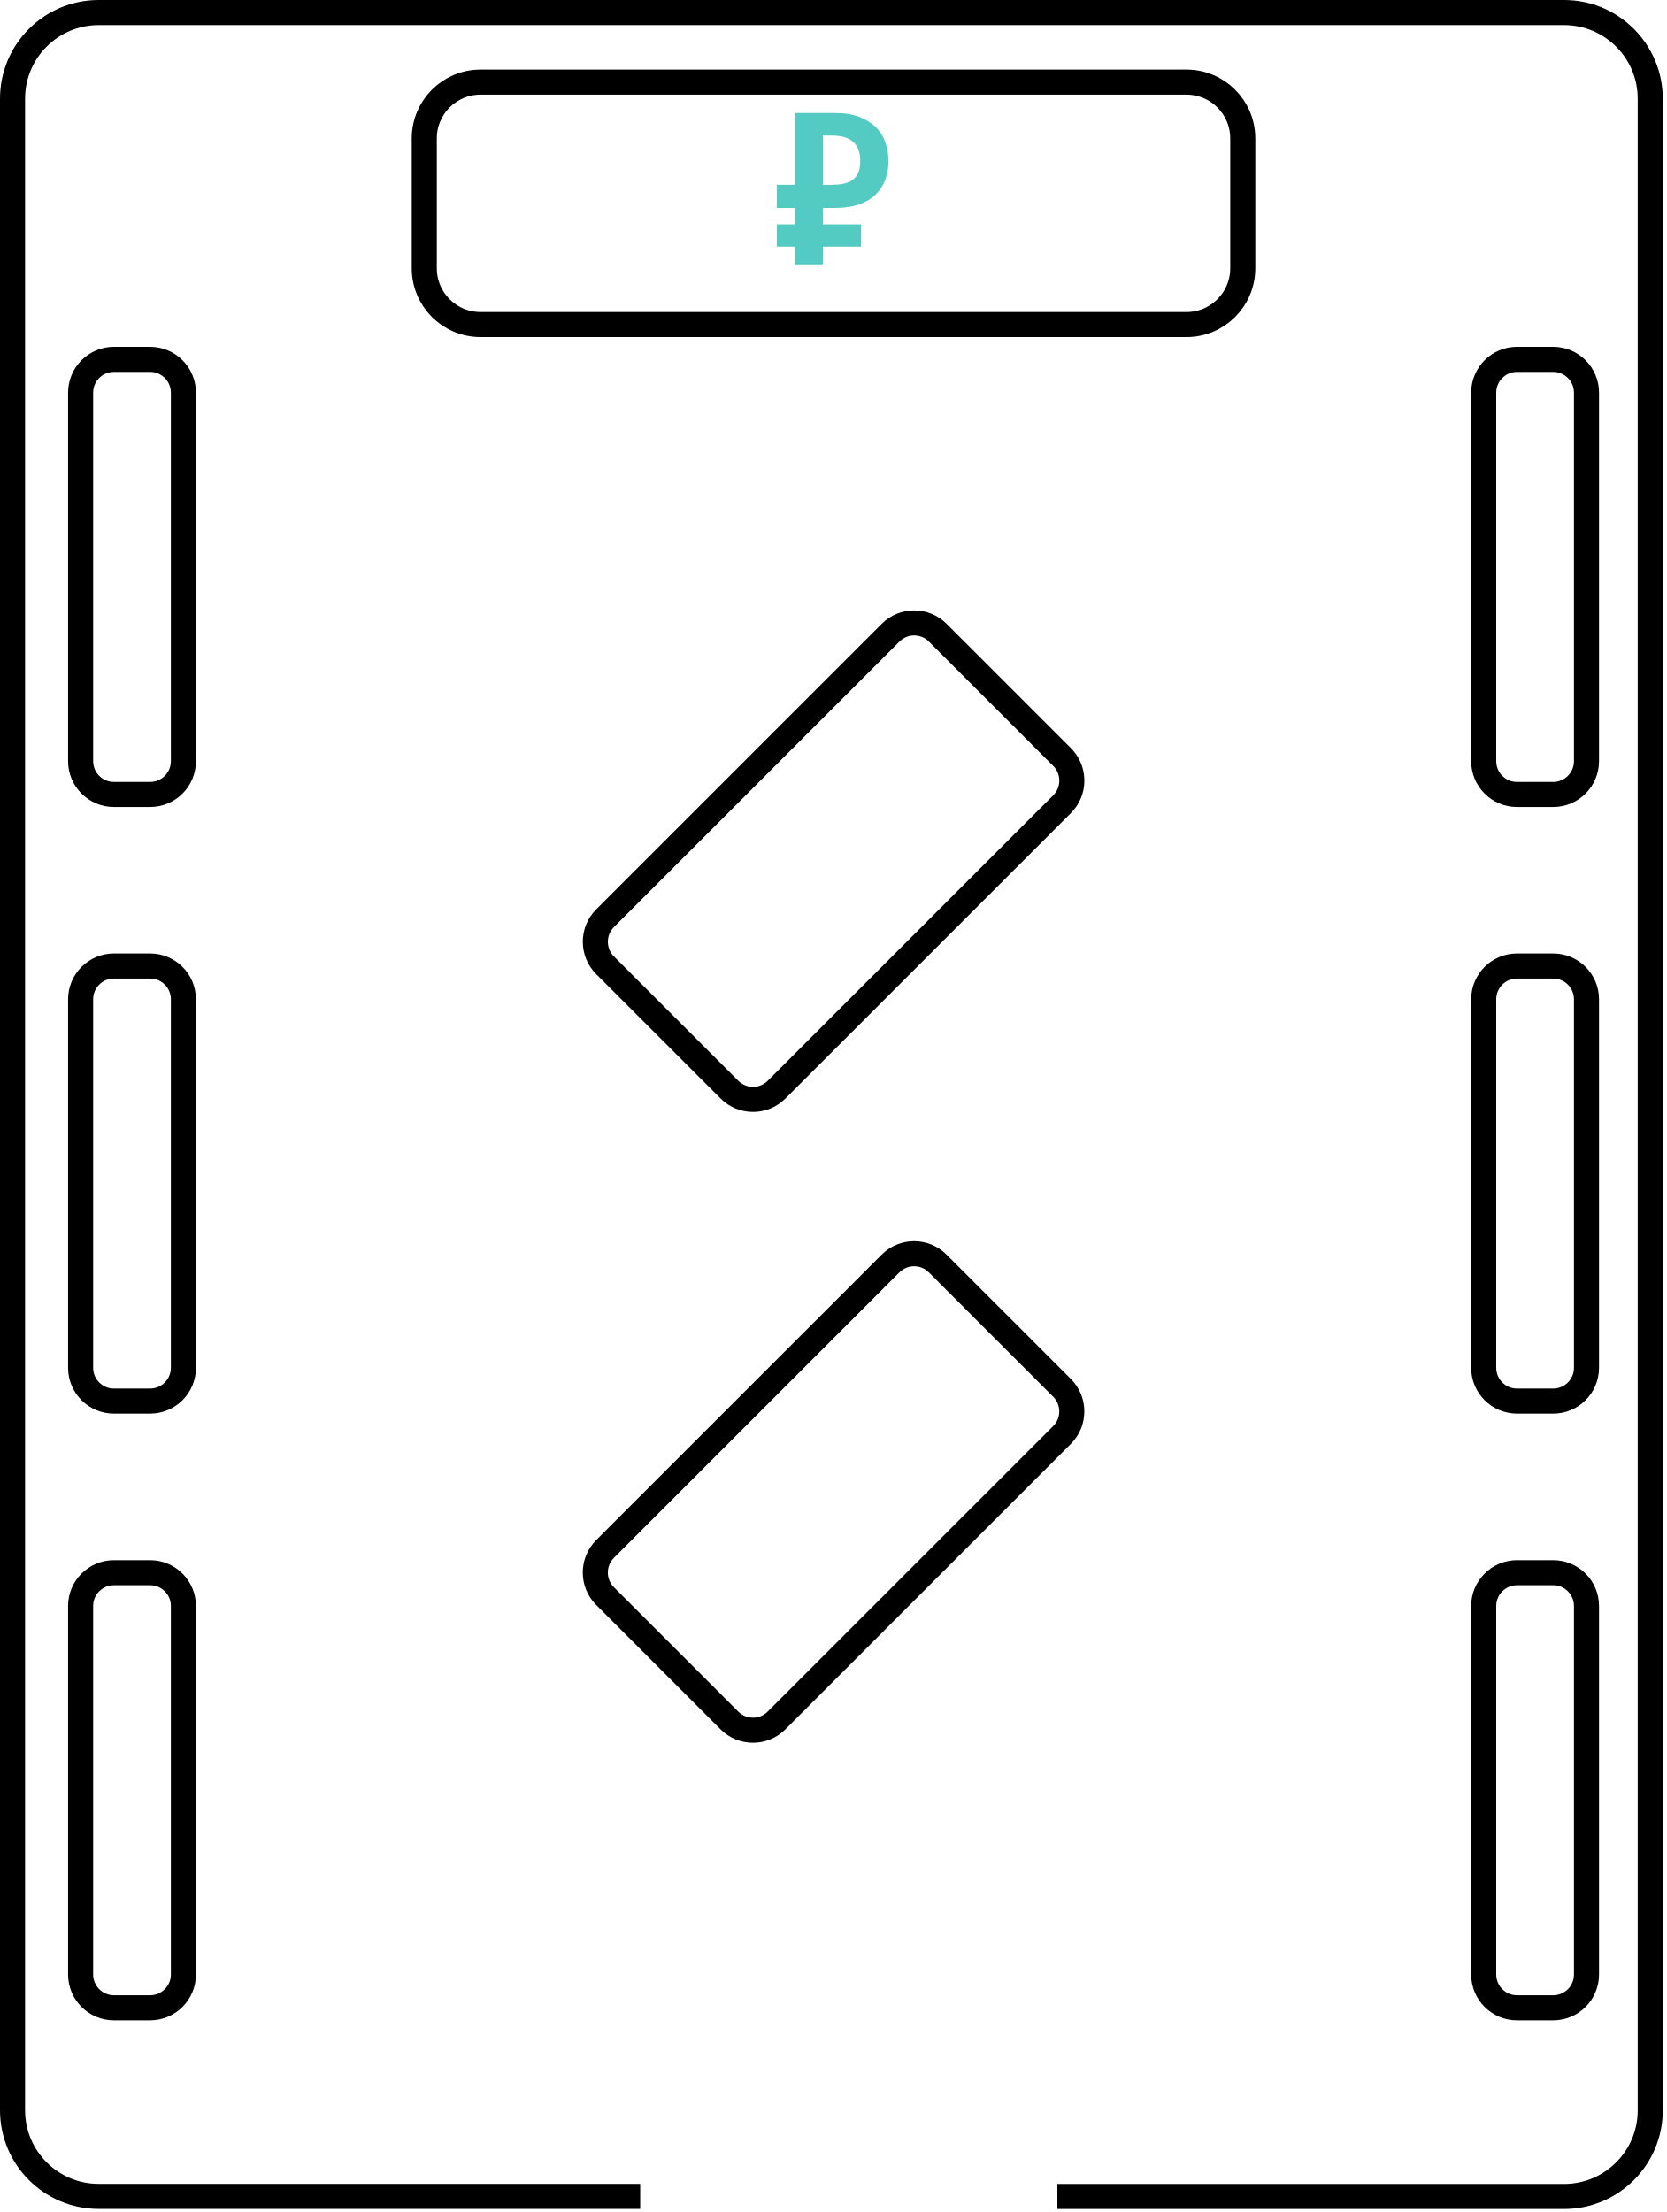
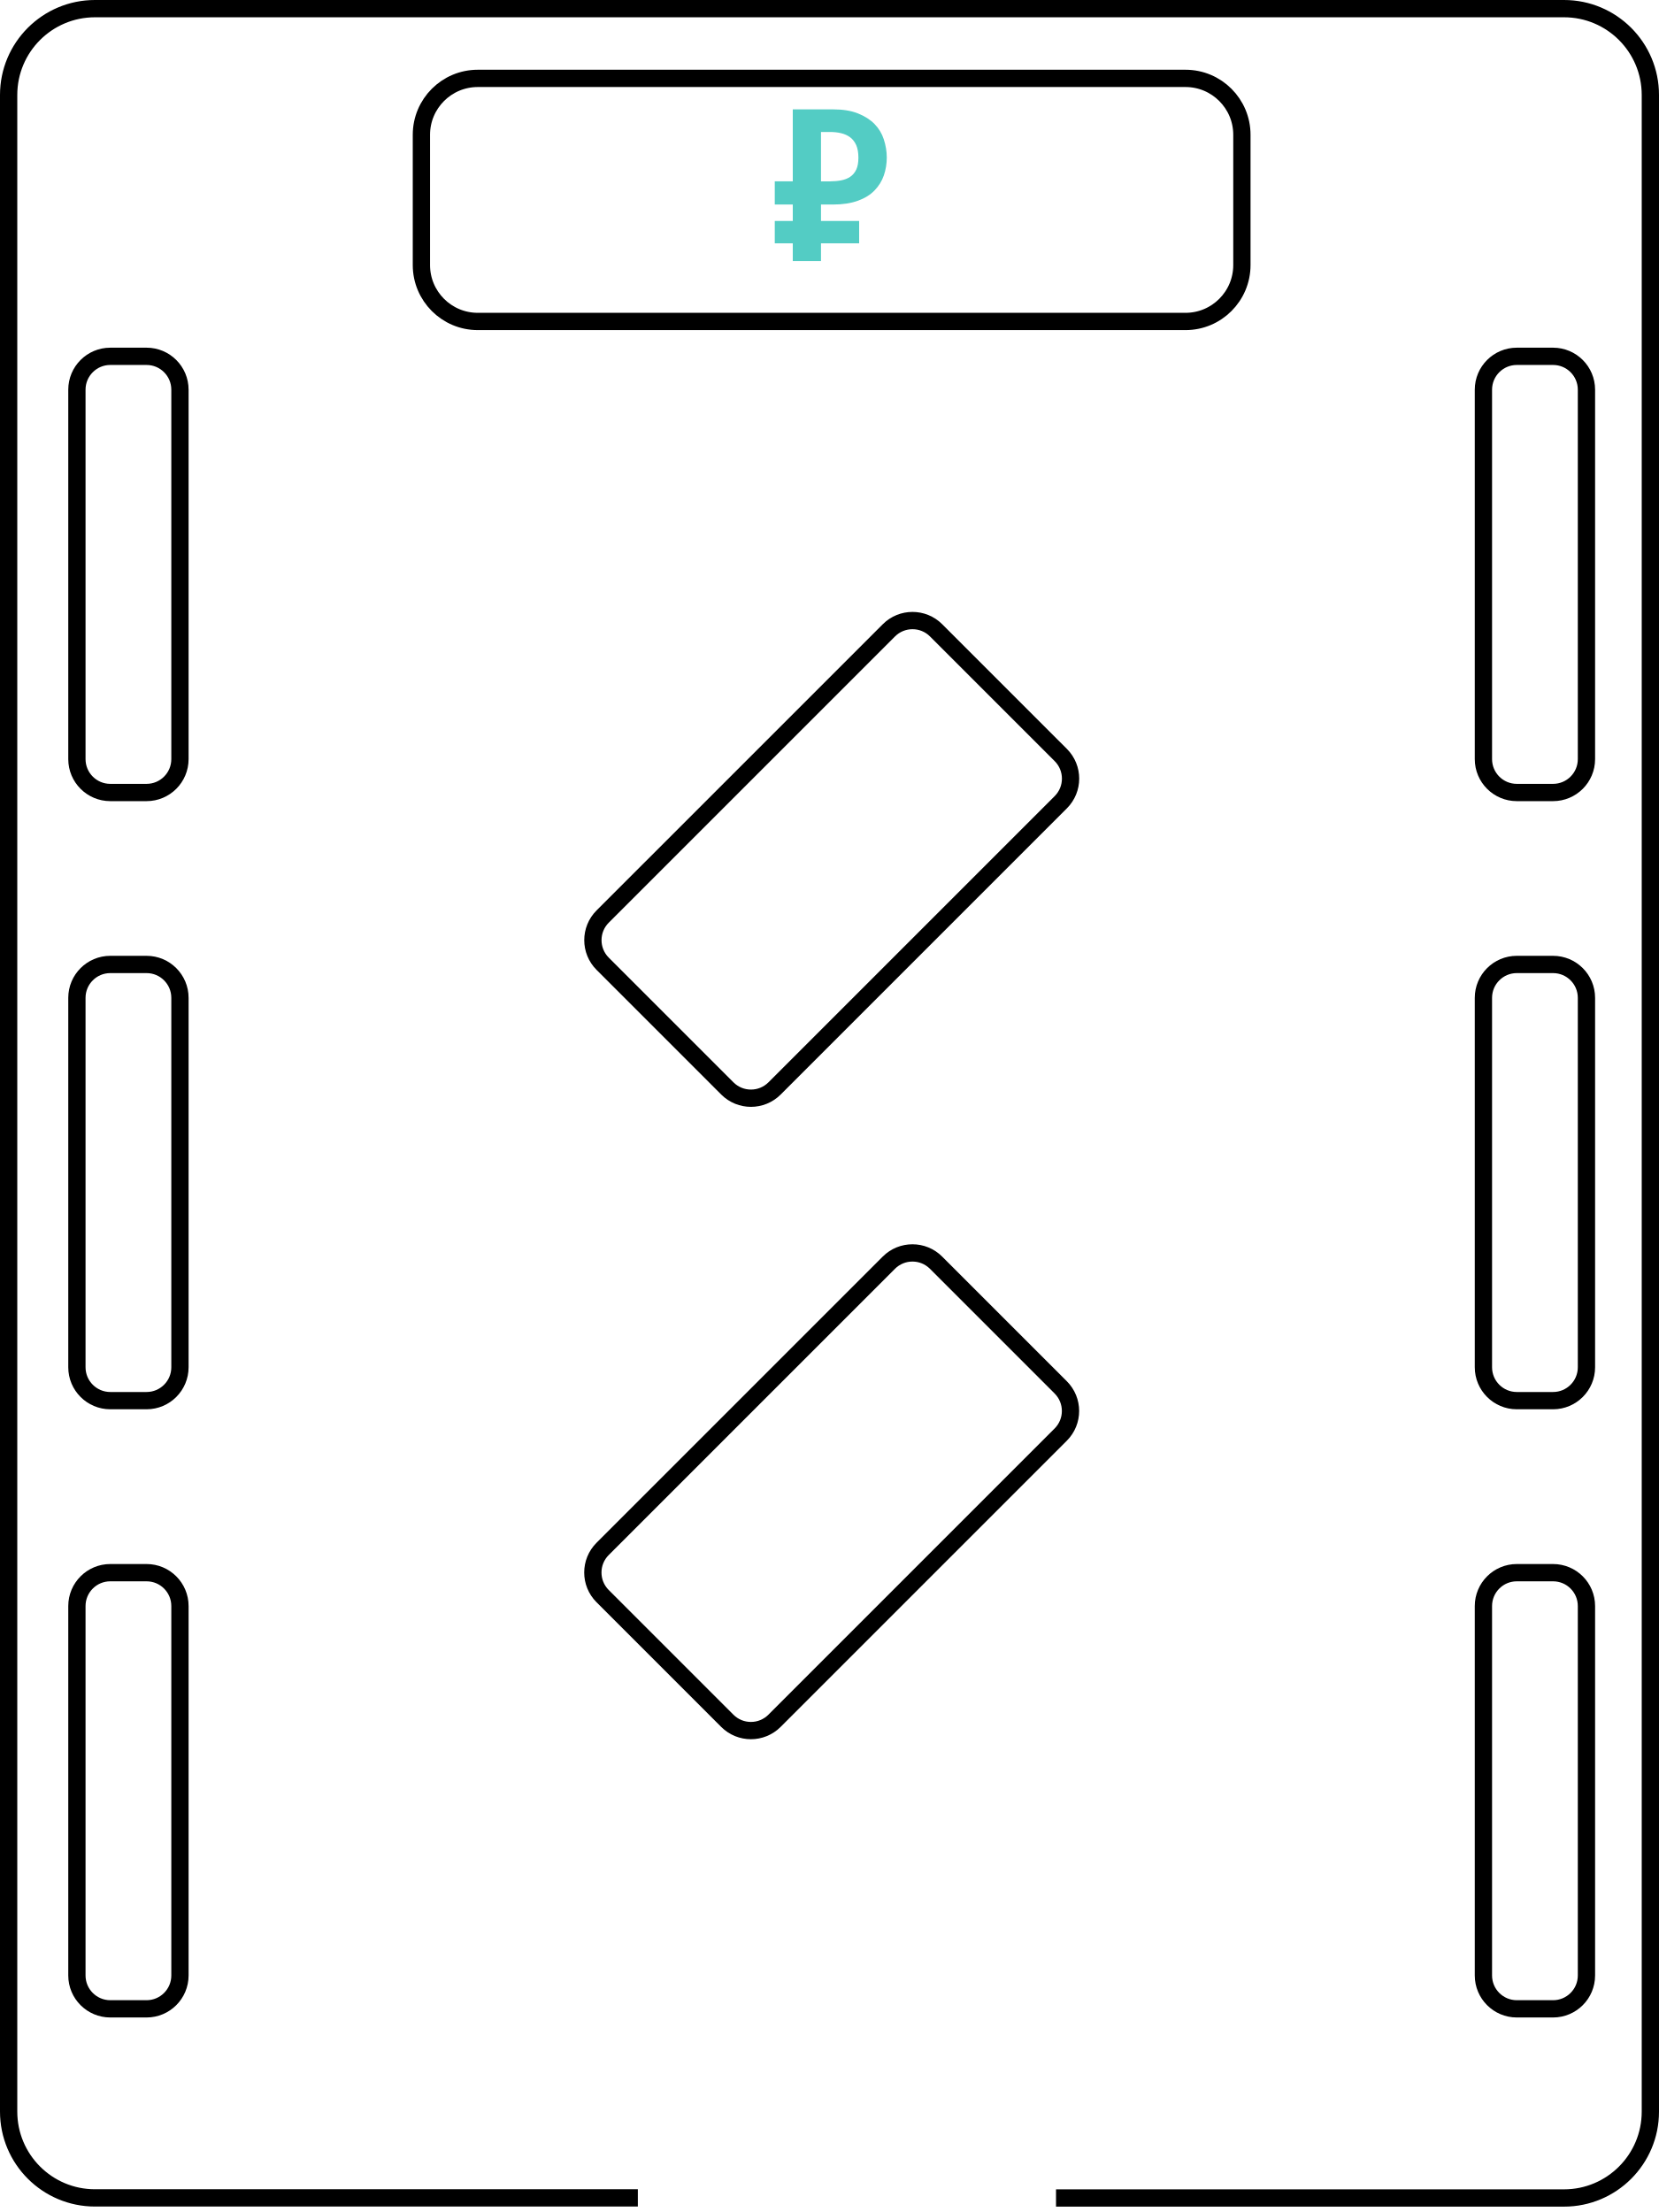
- <svg xmlns="http://www.w3.org/2000/svg" width="266" height="353" viewBox="0 0 266 353" fill="none">
-   <path d="M189.34 13.101H76.688C71.728 13.101 67.707 17.122 67.707 22.081V42.818C67.707 47.777 71.728 51.798 76.688 51.798H189.34C194.3 51.798 198.321 47.777 198.321 42.818V22.081C198.321 17.122 194.3 13.101 189.34 13.101Z" stroke="black" stroke-width="4" stroke-miterlimit="10" />
-   <path d="M142.125 100.968L96.561 146.529C94.485 148.605 94.485 151.97 96.561 154.046L116.408 173.892C118.484 175.968 121.849 175.968 123.925 173.892L169.489 128.331C171.564 126.255 171.564 122.89 169.488 120.814L149.641 100.968C147.566 98.892 144.2 98.892 142.125 100.968Z" stroke="black" stroke-width="4" />
-   <path d="M142.119 201.633L96.555 247.195C94.48 249.27 94.48 252.635 96.555 254.711L116.402 274.558C118.478 276.633 121.844 276.633 123.919 274.558L169.483 228.996C171.558 226.92 171.558 223.555 169.483 221.479L149.635 201.633C147.56 199.557 144.194 199.557 142.119 201.633Z" stroke="black" stroke-width="4" />
-   <path d="M23.954 57.349H18.18C15.245 57.349 12.865 59.728 12.865 62.664V121.469C12.865 124.404 15.245 126.784 18.18 126.784H23.954C26.889 126.784 29.269 124.404 29.269 121.469V62.664C29.269 59.728 26.889 57.349 23.954 57.349Z" stroke="black" stroke-width="4" />
-   <path d="M23.954 154.157H18.18C15.245 154.157 12.865 156.537 12.865 159.472V218.277C12.865 221.212 15.245 223.592 18.18 223.592H23.954C26.889 223.592 29.269 221.212 29.269 218.277V159.472C29.269 156.537 26.889 154.157 23.954 154.157Z" stroke="black" stroke-width="4" />
-   <path d="M23.954 250.978H18.18C15.245 250.978 12.865 253.358 12.865 256.293V315.098C12.865 318.033 15.245 320.413 18.18 320.413H23.954C26.889 320.413 29.269 318.033 29.269 315.098V256.293C29.269 253.358 26.889 250.978 23.954 250.978Z" stroke="black" stroke-width="4" />
-   <path d="M247.858 57.349H242.085C239.149 57.349 236.77 59.728 236.77 62.664V121.469C236.77 124.404 239.149 126.784 242.085 126.784H247.858C250.794 126.784 253.173 124.404 253.173 121.469V62.664C253.173 59.728 250.794 57.349 247.858 57.349Z" stroke="black" stroke-width="4" />
-   <path d="M247.858 154.157H242.085C239.149 154.157 236.77 156.537 236.77 159.472V218.277C236.77 221.212 239.149 223.592 242.085 223.592H247.858C250.794 223.592 253.173 221.212 253.173 218.277V159.472C253.173 156.537 250.794 154.157 247.858 154.157Z" stroke="black" stroke-width="4" />
-   <path d="M247.858 250.978H242.085C239.149 250.978 236.77 253.358 236.77 256.293V315.098C236.77 318.033 239.149 320.413 242.085 320.413H247.858C250.794 320.413 253.173 318.033 253.173 315.098V256.293C253.173 253.358 250.794 250.978 247.858 250.978Z" stroke="black" stroke-width="4" />
-   <path d="M168.733 350.522H249.6C257.193 350.522 263.346 344.369 263.346 336.777V15.746C263.346 8.153 257.193 2 249.6 2H15.746C8.153 2 2 8.153 2 15.746V336.763C2 344.356 8.153 350.509 15.746 350.509H102.163" stroke="black" stroke-width="4" stroke-miterlimit="10" />
-   <path d="M123.961 29.491H126.828V18.036H133.256C134.801 18.036 136.11 18.246 137.196 18.678C138.283 19.11 139.16 19.673 139.841 20.367C140.522 21.06 141.019 21.885 141.32 22.815C141.621 23.744 141.792 24.713 141.792 25.695C141.792 26.676 141.634 27.658 141.32 28.562C141.006 29.465 140.509 30.25 139.841 30.944C139.173 31.638 138.283 32.188 137.196 32.581C136.11 32.973 134.801 33.183 133.256 33.183H131.318V35.801H137.393V39.362H131.318V42.189H126.828V39.362H123.961V35.801H126.828V33.183H123.961V29.491ZM132.798 29.491C133.413 29.491 134.002 29.439 134.539 29.334C135.076 29.229 135.56 29.046 135.966 28.771C136.372 28.496 136.699 28.116 136.935 27.619C137.17 27.122 137.275 26.48 137.275 25.708C137.275 24.935 137.157 24.268 136.935 23.744C136.699 23.22 136.385 22.802 135.966 22.487C135.547 22.173 135.076 21.964 134.539 21.833C134.002 21.702 133.413 21.636 132.798 21.636H131.318V29.504H132.798V29.491Z" fill="#53CBC3" />
+ <svg xmlns="http://www.w3.org/2000/svg" width="192" height="256" viewBox="0 0 192 256" fill="none">
+   <path d="M137.198 9.071H55.299C51.693 9.071 48.77 11.994 48.77 15.6V30.675C48.77 34.281 51.693 37.204 55.299 37.204H137.198C140.803 37.204 143.727 34.281 143.727 30.675V15.6C143.727 11.994 140.803 9.071 137.198 9.071Z" stroke="black" stroke-width="2" stroke-miterlimit="10" />
+   <path d="M102.873 72.951L69.748 106.074C68.239 107.583 68.239 110.03 69.748 111.539L84.177 125.967C85.686 127.476 88.133 127.476 89.642 125.967L122.767 92.844C124.276 91.335 124.276 88.888 122.767 87.379L108.338 72.951C106.829 71.442 104.382 71.442 102.873 72.951Z" stroke="black" stroke-width="2" />
+   <path d="M102.868 146.135L69.743 179.259C68.234 180.768 68.234 183.214 69.743 184.723L84.172 199.152C85.681 200.661 88.127 200.661 89.636 199.152L122.761 166.028C124.27 164.519 124.27 162.073 122.761 160.564L108.332 146.135C106.823 144.626 104.377 144.626 102.868 146.135Z" stroke="black" stroke-width="2" />
+   <path d="M16.962 41.238H12.764C10.63 41.238 8.9 42.968 8.9 45.102V87.854C8.9 89.988 10.63 91.718 12.764 91.718H16.962C19.096 91.718 20.826 89.988 20.826 87.854V45.102C20.826 42.968 19.096 41.238 16.962 41.238Z" stroke="black" stroke-width="2" />
+   <path d="M16.962 111.619H12.764C10.63 111.619 8.9 113.349 8.9 115.483V158.235C8.9 160.369 10.63 162.099 12.764 162.099H16.962C19.096 162.099 20.826 160.369 20.826 158.235V115.483C20.826 113.349 19.096 111.619 16.962 111.619Z" stroke="black" stroke-width="2" />
+   <path d="M16.962 182.009H12.764C10.63 182.009 8.9 183.739 8.9 185.873V228.624C8.9 230.758 10.63 232.488 12.764 232.488H16.962C19.096 232.488 20.826 230.758 20.826 228.624V185.873C20.826 183.739 19.096 182.009 16.962 182.009Z" stroke="black" stroke-width="2" />
+   <path d="M179.74 41.238H175.543C173.409 41.238 171.679 42.968 171.679 45.102V87.854C171.679 89.988 173.409 91.718 175.543 91.718H179.74C181.874 91.718 183.604 89.988 183.604 87.854V45.102C183.604 42.968 181.874 41.238 179.74 41.238Z" stroke="black" stroke-width="2" />
+   <path d="M179.74 111.619H175.543C173.409 111.619 171.679 113.349 171.679 115.483V158.235C171.679 160.369 173.409 162.099 175.543 162.099H179.74C181.874 162.099 183.604 160.369 183.604 158.235V115.483C183.604 113.349 181.874 111.619 179.74 111.619Z" stroke="black" stroke-width="2" />
+   <path d="M179.74 182.009H175.543C173.409 182.009 171.679 183.739 171.679 185.873V228.624C171.679 230.758 173.409 232.488 175.543 232.488H179.74C181.874 232.488 183.604 230.758 183.604 228.624V185.873C183.604 183.739 181.874 182.009 179.74 182.009Z" stroke="black" stroke-width="2" />
+   <path d="M122.216 254.378H181.007C186.527 254.378 191 249.905 191 244.385V10.993C191 5.473 186.527 1 181.007 1H10.993C5.473 1 1 5.473 1 10.993V244.375C1 249.895 5.473 254.368 10.993 254.368H73.819" stroke="black" stroke-width="2" stroke-miterlimit="10" />
+   <path d="M89.666 20.986H91.75V12.658H96.424C97.547 12.658 98.498 12.81 99.288 13.124C100.078 13.439 100.716 13.848 101.211 14.352C101.706 14.857 102.067 15.456 102.286 16.132C102.505 16.808 102.629 17.512 102.629 18.226C102.629 18.94 102.515 19.653 102.286 20.31C102.058 20.967 101.696 21.538 101.211 22.042C100.725 22.547 100.078 22.946 99.288 23.232C98.498 23.517 97.547 23.67 96.424 23.67H95.015V25.573H99.431V28.162H95.015V30.218H91.75V28.162H89.666V25.573H91.75V23.67H89.666V20.986ZM96.09 20.986C96.538 20.986 96.966 20.948 97.356 20.872C97.746 20.796 98.099 20.662 98.394 20.462C98.689 20.262 98.927 19.986 99.098 19.625C99.269 19.263 99.345 18.797 99.345 18.235C99.345 17.674 99.26 17.188 99.098 16.808C98.927 16.427 98.698 16.122 98.394 15.894C98.089 15.666 97.746 15.513 97.356 15.418C96.966 15.323 96.538 15.275 96.09 15.275H95.015V20.995H96.09V20.986Z" fill="#53CCC4" />
</svg>
